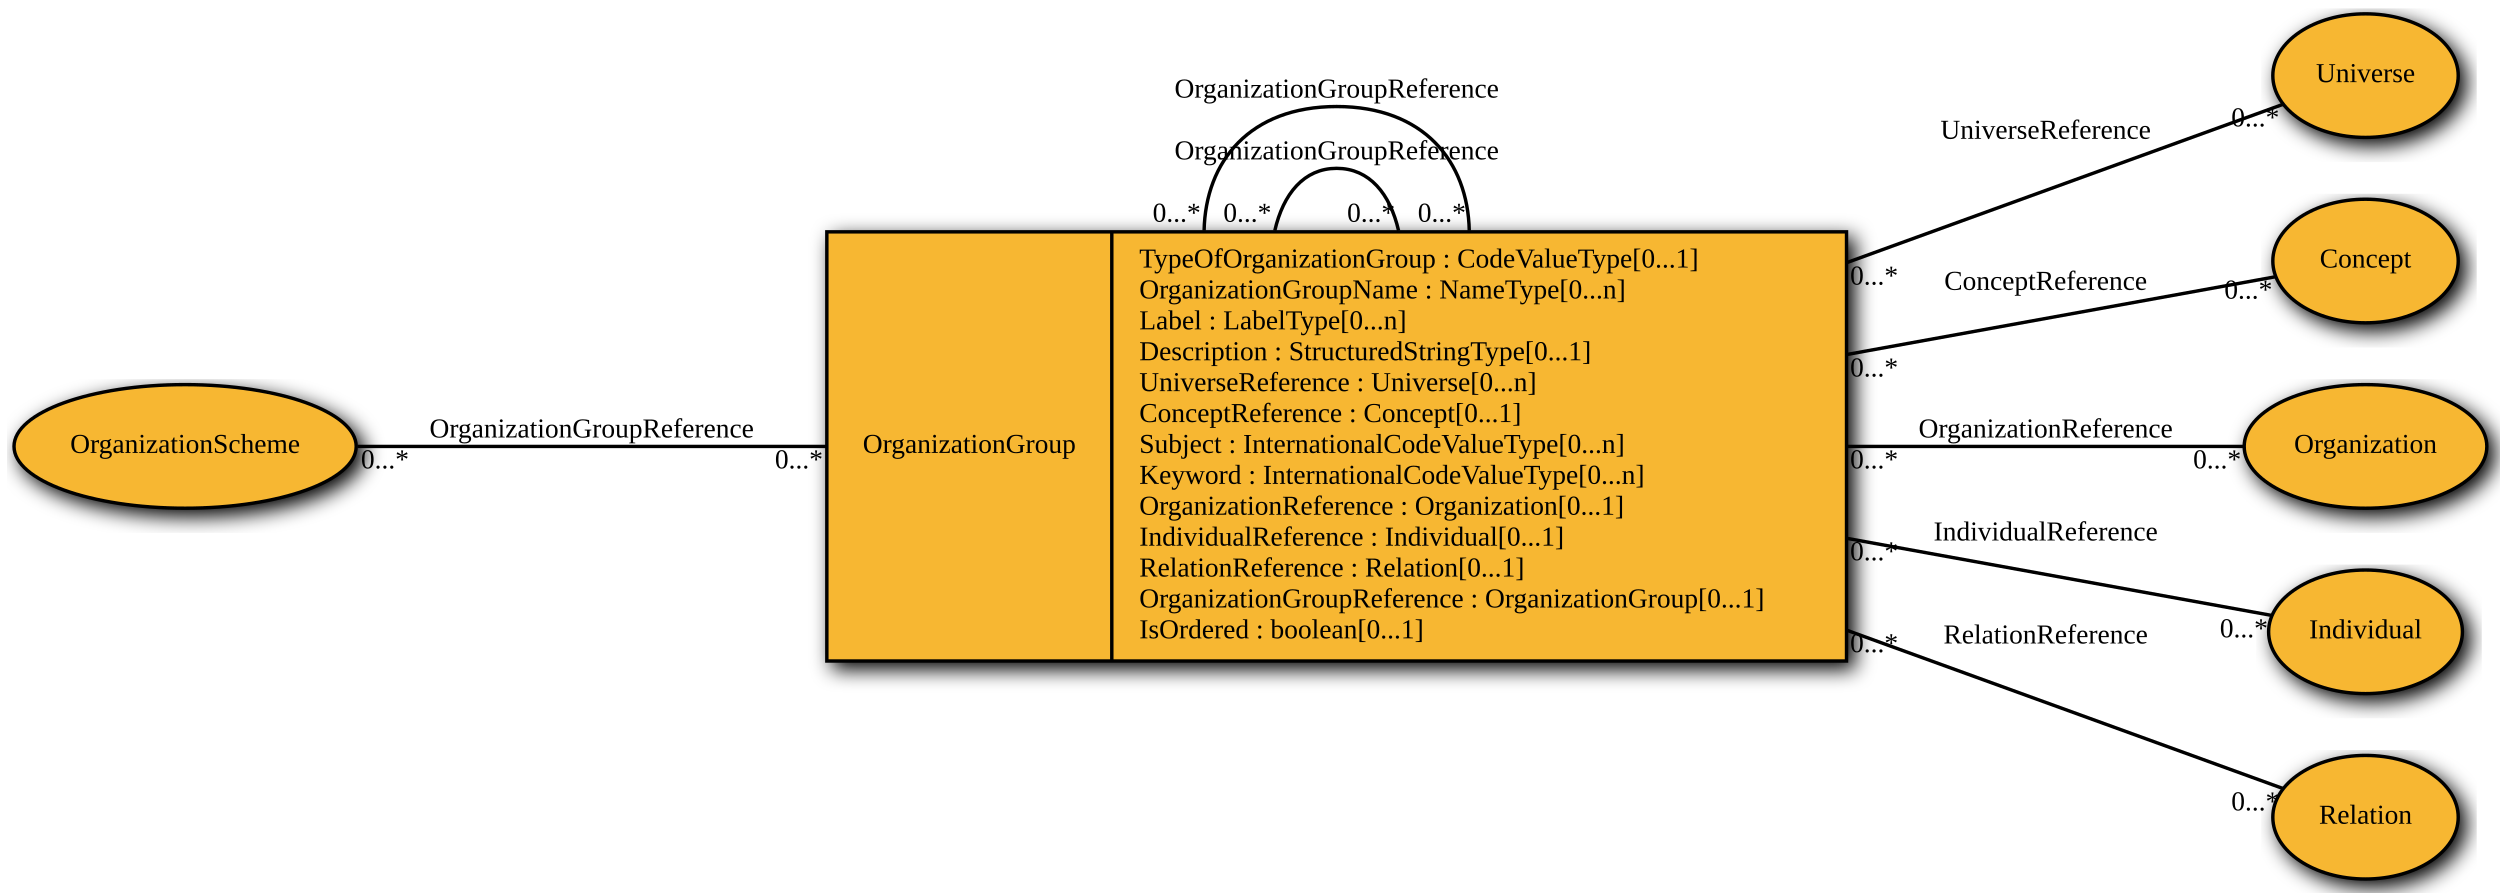
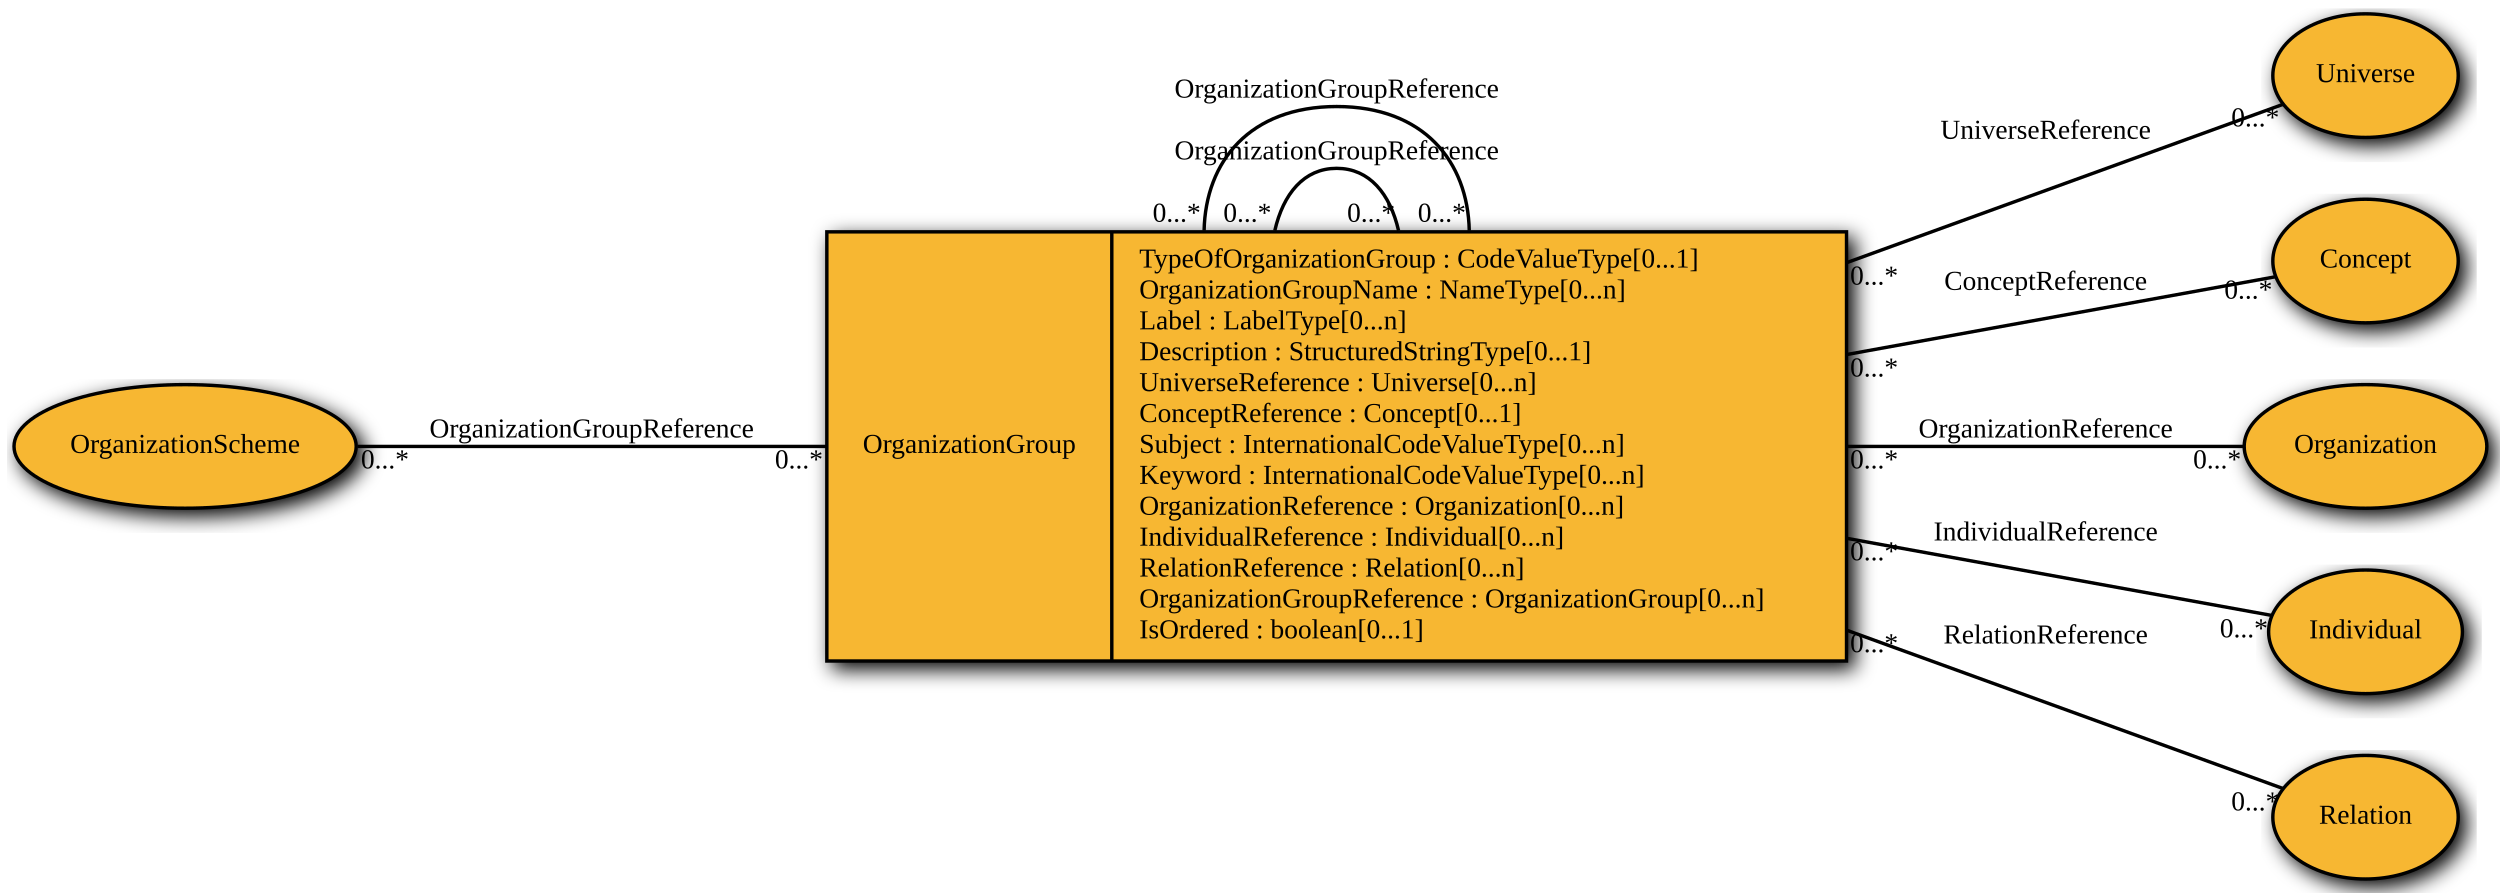
<svg xmlns="http://www.w3.org/2000/svg" width="728pt" height="260pt" viewBox="0.00 0.00 728.17 260.00">
  <filter id="dropshadow" height="130%">
    <feGaussianBlur in="SourceAlpha" stdDeviation="3" />
    <feOffset dx="2" dy="2" result="offsetblur" />
    <feMerge>
      <feMergeNode />
      <feMergeNode in="SourceGraphic" />
    </feMerge>
  </filter>
  <g id="graph0" class="graph" transform="scale(1 1) rotate(0) translate(4 256)">
    <g id="ItemTypeOrganizationGroup" class="node">
      <polygon fill="#f7b733" stroke="black" points="236.832,-63.5 236.832,-188.5 533.832,-188.5 533.832,-63.5 236.832,-63.5" style="filter: url(#dropshadow)" />
      <text text-anchor="middle" x="278.332" y="-124.1" font-family="Times New Roman,serif" font-size="8.00">OrganizationGroup</text>
      <polyline fill="none" stroke="black" points="319.832,-63.5 319.832,-188.5 " />
      <text text-anchor="start" x="327.832" y="-178.1" font-family="Times New Roman,serif" font-size="8.00">TypeOfOrganizationGroup : CodeValueType[0...1] </text>
      <text text-anchor="start" x="327.832" y="-169.1" font-family="Times New Roman,serif" font-size="8.00">OrganizationGroupName : NameType[0...n] </text>
      <text text-anchor="start" x="327.832" y="-160.1" font-family="Times New Roman,serif" font-size="8.00">Label : LabelType[0...n] </text>
      <text text-anchor="start" x="327.832" y="-151.1" font-family="Times New Roman,serif" font-size="8.00">Description : StructuredStringType[0...1] </text>
      <text text-anchor="start" x="327.832" y="-142.1" font-family="Times New Roman,serif" font-size="8.00">UniverseReference : Universe[0...n] </text>
      <text text-anchor="start" x="327.832" y="-133.1" font-family="Times New Roman,serif" font-size="8.00">ConceptReference : Concept[0...1] </text>
      <text text-anchor="start" x="327.832" y="-124.1" font-family="Times New Roman,serif" font-size="8.00">Subject : InternationalCodeValueType[0...n] </text>
      <text text-anchor="start" x="327.832" y="-115.1" font-family="Times New Roman,serif" font-size="8.00">Keyword : InternationalCodeValueType[0...n] </text>
-       <text text-anchor="start" x="327.832" y="-106.1" font-family="Times New Roman,serif" font-size="8.00">OrganizationReference : Organization[0...1] </text>
-       <text text-anchor="start" x="327.832" y="-97.1" font-family="Times New Roman,serif" font-size="8.00">IndividualReference : Individual[0...1] </text>
-       <text text-anchor="start" x="327.832" y="-88.1" font-family="Times New Roman,serif" font-size="8.00">RelationReference : Relation[0...1] </text>
-       <text text-anchor="start" x="327.832" y="-79.1" font-family="Times New Roman,serif" font-size="8.00">OrganizationGroupReference : OrganizationGroup[0...1] </text>
+       <text text-anchor="start" x="327.832" y="-106.1" font-family="Times New Roman,serif" font-size="8.00">OrganizationReference : Organization[0...n] </text>
+       <text text-anchor="start" x="327.832" y="-97.1" font-family="Times New Roman,serif" font-size="8.00">IndividualReference : Individual[0...n] </text>
+       <text text-anchor="start" x="327.832" y="-88.1" font-family="Times New Roman,serif" font-size="8.00">RelationReference : Relation[0...n] </text>
+       <text text-anchor="start" x="327.832" y="-79.1" font-family="Times New Roman,serif" font-size="8.00">OrganizationGroupReference : OrganizationGroup[0...n] </text>
      <text text-anchor="start" x="327.832" y="-70.1" font-family="Times New Roman,serif" font-size="8.00">IsOrdered : boolean[0...1] </text>
    </g>
    <g id="edge6" class="edge">
      <path fill="none" stroke="black" d="M367.303,-188.83C369.767,-199.564 375.776,-207 385.332,-207 394.888,-207 400.897,-199.564 403.361,-188.83" />
      <text text-anchor="middle" x="385.332" y="-209.6" font-family="Times New Roman,serif" font-size="8.00">OrganizationGroupReference</text>
      <text text-anchor="middle" x="395.361" y="-191.43" font-family="Times New Roman,serif" font-size="8.00">0...*</text>
      <text text-anchor="middle" x="359.303" y="-191.43" font-family="Times New Roman,serif" font-size="8.00">0...*</text>
    </g>
    <g id="edge7" class="edge">
      <path fill="none" stroke="black" d="M346.717,-188.839C347.113,-209.012 359.984,-225 385.332,-225 410.68,-225 423.552,-209.012 423.948,-188.839" />
      <text text-anchor="middle" x="385.332" y="-227.6" font-family="Times New Roman,serif" font-size="8.00">OrganizationGroupReference</text>
      <text text-anchor="middle" x="415.948" y="-191.439" font-family="Times New Roman,serif" font-size="8.00">0...*</text>
      <text text-anchor="middle" x="338.717" y="-191.439" font-family="Times New Roman,serif" font-size="8.00">0...*</text>
    </g>
    <g id="ItemTypeUniverse" class="node">
      <ellipse fill="#f7b733" stroke="black" cx="685" cy="-234" rx="27" ry="18" style="filter: url(#dropshadow)" />
      <text text-anchor="middle" x="685" y="-232.1" font-family="Times New Roman,serif" font-size="8.00">Universe</text>
    </g>
    <g id="edge1" class="edge">
      <path fill="none" stroke="black" d="M533.858,-179.525C583.271,-197.453 632.876,-215.451 660.886,-225.614" />
      <text text-anchor="middle" x="591.832" y="-215.6" font-family="Times New Roman,serif" font-size="8.00">UniverseReference</text>
      <text text-anchor="middle" x="652.886" y="-219.214" font-family="Times New Roman,serif" font-size="8.00">0...*</text>
      <text text-anchor="middle" x="541.858" y="-173.125" font-family="Times New Roman,serif" font-size="8.00">0...*</text>
    </g>
    <g id="ItemTypeConcept" class="node">
      <ellipse fill="#f7b733" stroke="black" cx="685" cy="-180" rx="27" ry="18" style="filter: url(#dropshadow)" />
      <text text-anchor="middle" x="685" y="-178.1" font-family="Times New Roman,serif" font-size="8.00">Concept</text>
    </g>
    <g id="edge2" class="edge">
      <path fill="none" stroke="black" d="M533.858,-152.763C582.102,-161.515 630.528,-170.3 658.861,-175.439" />
      <text text-anchor="middle" x="591.832" y="-171.6" font-family="Times New Roman,serif" font-size="8.00">ConceptReference</text>
      <text text-anchor="middle" x="650.861" y="-169.039" font-family="Times New Roman,serif" font-size="8.00">0...*</text>
      <text text-anchor="middle" x="541.858" y="-146.363" font-family="Times New Roman,serif" font-size="8.00">0...*</text>
    </g>
    <g id="ItemTypeOrganization" class="node">
      <ellipse fill="#f7b733" stroke="black" cx="685" cy="-126" rx="35.337" ry="18" style="filter: url(#dropshadow)" />
      <text text-anchor="middle" x="685" y="-124.1" font-family="Times New Roman,serif" font-size="8.00">Organization</text>
    </g>
    <g id="edge3" class="edge">
      <path fill="none" stroke="black" d="M533.858,-126C577.277,-126 620.845,-126 649.779,-126" />
      <text text-anchor="middle" x="591.832" y="-128.6" font-family="Times New Roman,serif" font-size="8.00">OrganizationReference</text>
      <text text-anchor="middle" x="641.779" y="-119.6" font-family="Times New Roman,serif" font-size="8.00">0...*</text>
      <text text-anchor="middle" x="541.858" y="-119.6" font-family="Times New Roman,serif" font-size="8.00">0...*</text>
    </g>
    <g id="ItemTypeIndividual" class="node">
      <ellipse fill="#f7b733" stroke="black" cx="685" cy="-72" rx="28.224" ry="18" style="filter: url(#dropshadow)" />
      <text text-anchor="middle" x="685" y="-70.1" font-family="Times New Roman,serif" font-size="8.00">Individual</text>
    </g>
    <g id="edge4" class="edge">
      <path fill="none" stroke="black" d="M533.858,-99.237C581.371,-90.618 629.061,-81.967 657.559,-76.797" />
      <text text-anchor="middle" x="591.832" y="-98.6" font-family="Times New Roman,serif" font-size="8.00">IndividualReference</text>
      <text text-anchor="middle" x="649.559" y="-70.397" font-family="Times New Roman,serif" font-size="8.00">0...*</text>
      <text text-anchor="middle" x="541.858" y="-92.837" font-family="Times New Roman,serif" font-size="8.00">0...*</text>
    </g>
    <g id="ItemTypeRelation" class="node">
      <ellipse fill="#f7b733" stroke="black" cx="685" cy="-18" rx="27" ry="18" style="filter: url(#dropshadow)" />
      <text text-anchor="middle" x="685" y="-16.1" font-family="Times New Roman,serif" font-size="8.00">Relation</text>
    </g>
    <g id="edge5" class="edge">
      <path fill="none" stroke="black" d="M533.858,-72.475C583.271,-54.547 632.876,-36.549 660.886,-26.387" />
      <text text-anchor="middle" x="591.832" y="-68.6" font-family="Times New Roman,serif" font-size="8.00">RelationReference</text>
      <text text-anchor="middle" x="652.886" y="-19.986" font-family="Times New Roman,serif" font-size="8.00">0...*</text>
      <text text-anchor="middle" x="541.858" y="-66.075" font-family="Times New Roman,serif" font-size="8.00">0...*</text>
    </g>
    <g id="ItemTypeOrganizationScheme" class="node">
      <ellipse fill="#f7b733" stroke="black" cx="49.916" cy="-126" rx="49.832" ry="18" style="filter: url(#dropshadow)" />
      <text text-anchor="middle" x="49.916" y="-124.1" font-family="Times New Roman,serif" font-size="8.00">OrganizationScheme</text>
    </g>
    <g id="edge8" class="edge">
      <path fill="none" stroke="black" d="M100.113,-126C136.341,-126 187.635,-126 236.696,-126" />
      <text text-anchor="middle" x="168.332" y="-128.6" font-family="Times New Roman,serif" font-size="8.00">OrganizationGroupReference</text>
      <text text-anchor="middle" x="228.696" y="-119.6" font-family="Times New Roman,serif" font-size="8.00">0...*</text>
      <text text-anchor="middle" x="108.113" y="-119.6" font-family="Times New Roman,serif" font-size="8.00">0...*</text>
    </g>
  </g>
</svg>
